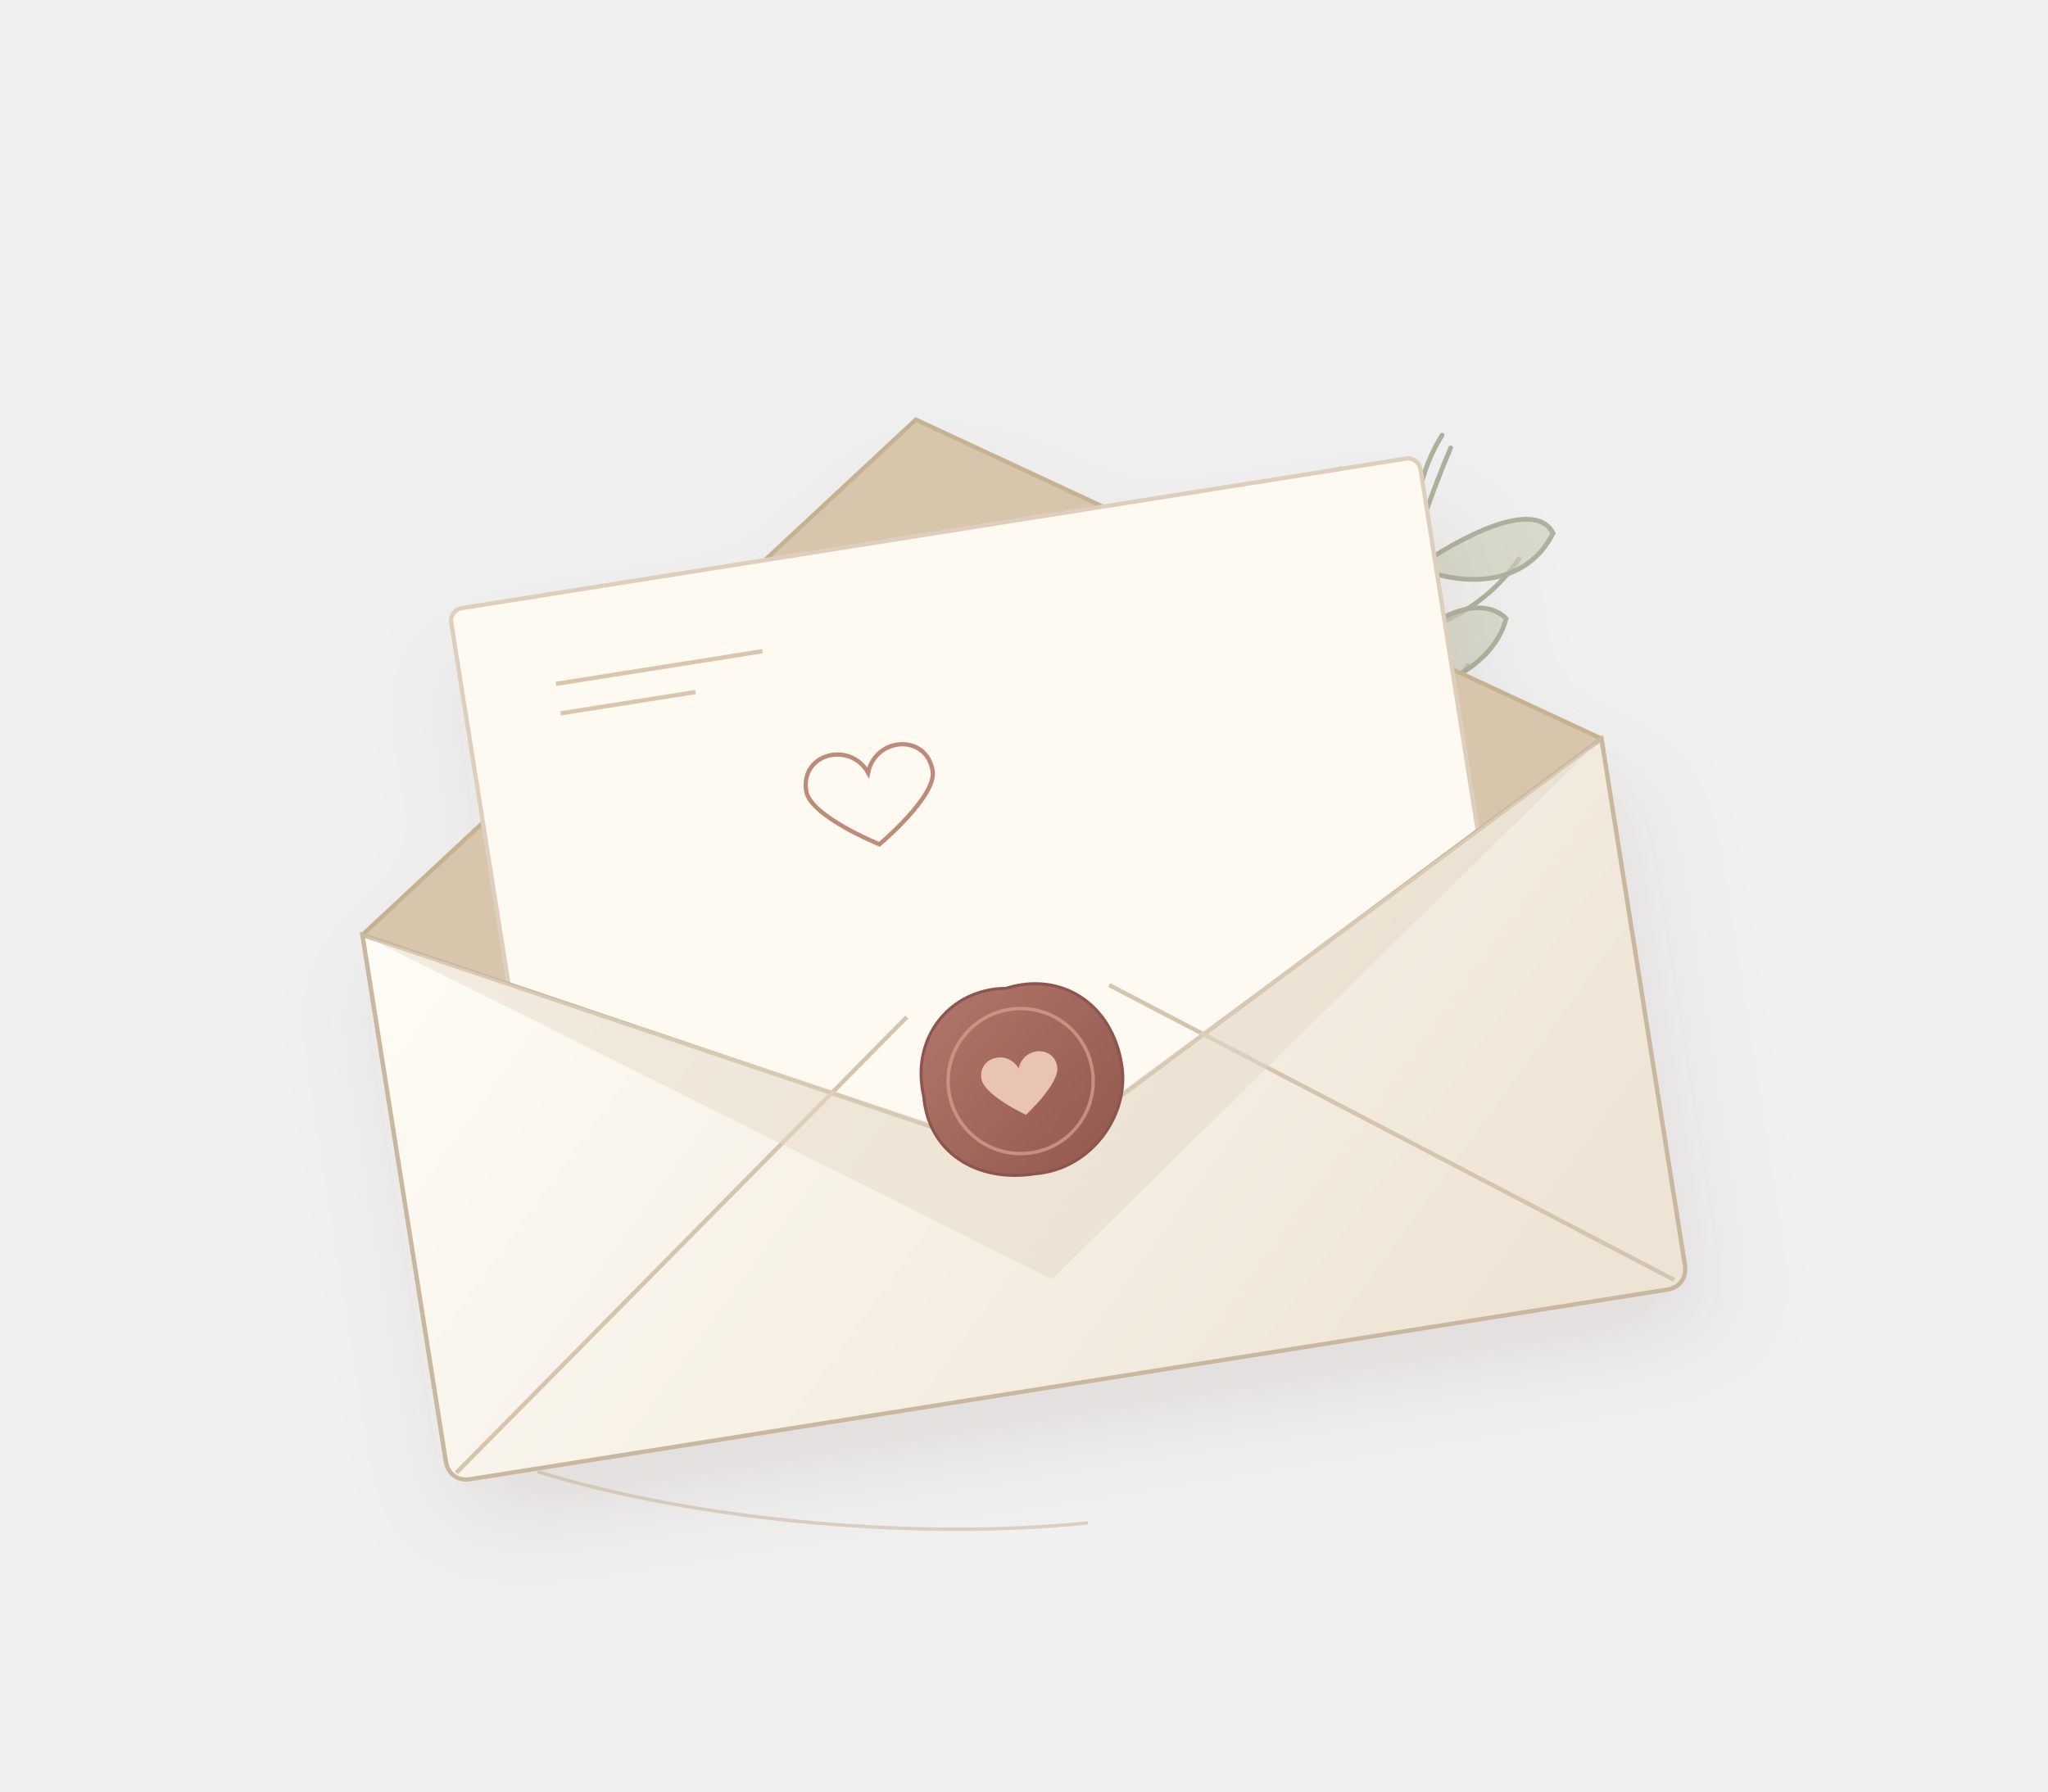
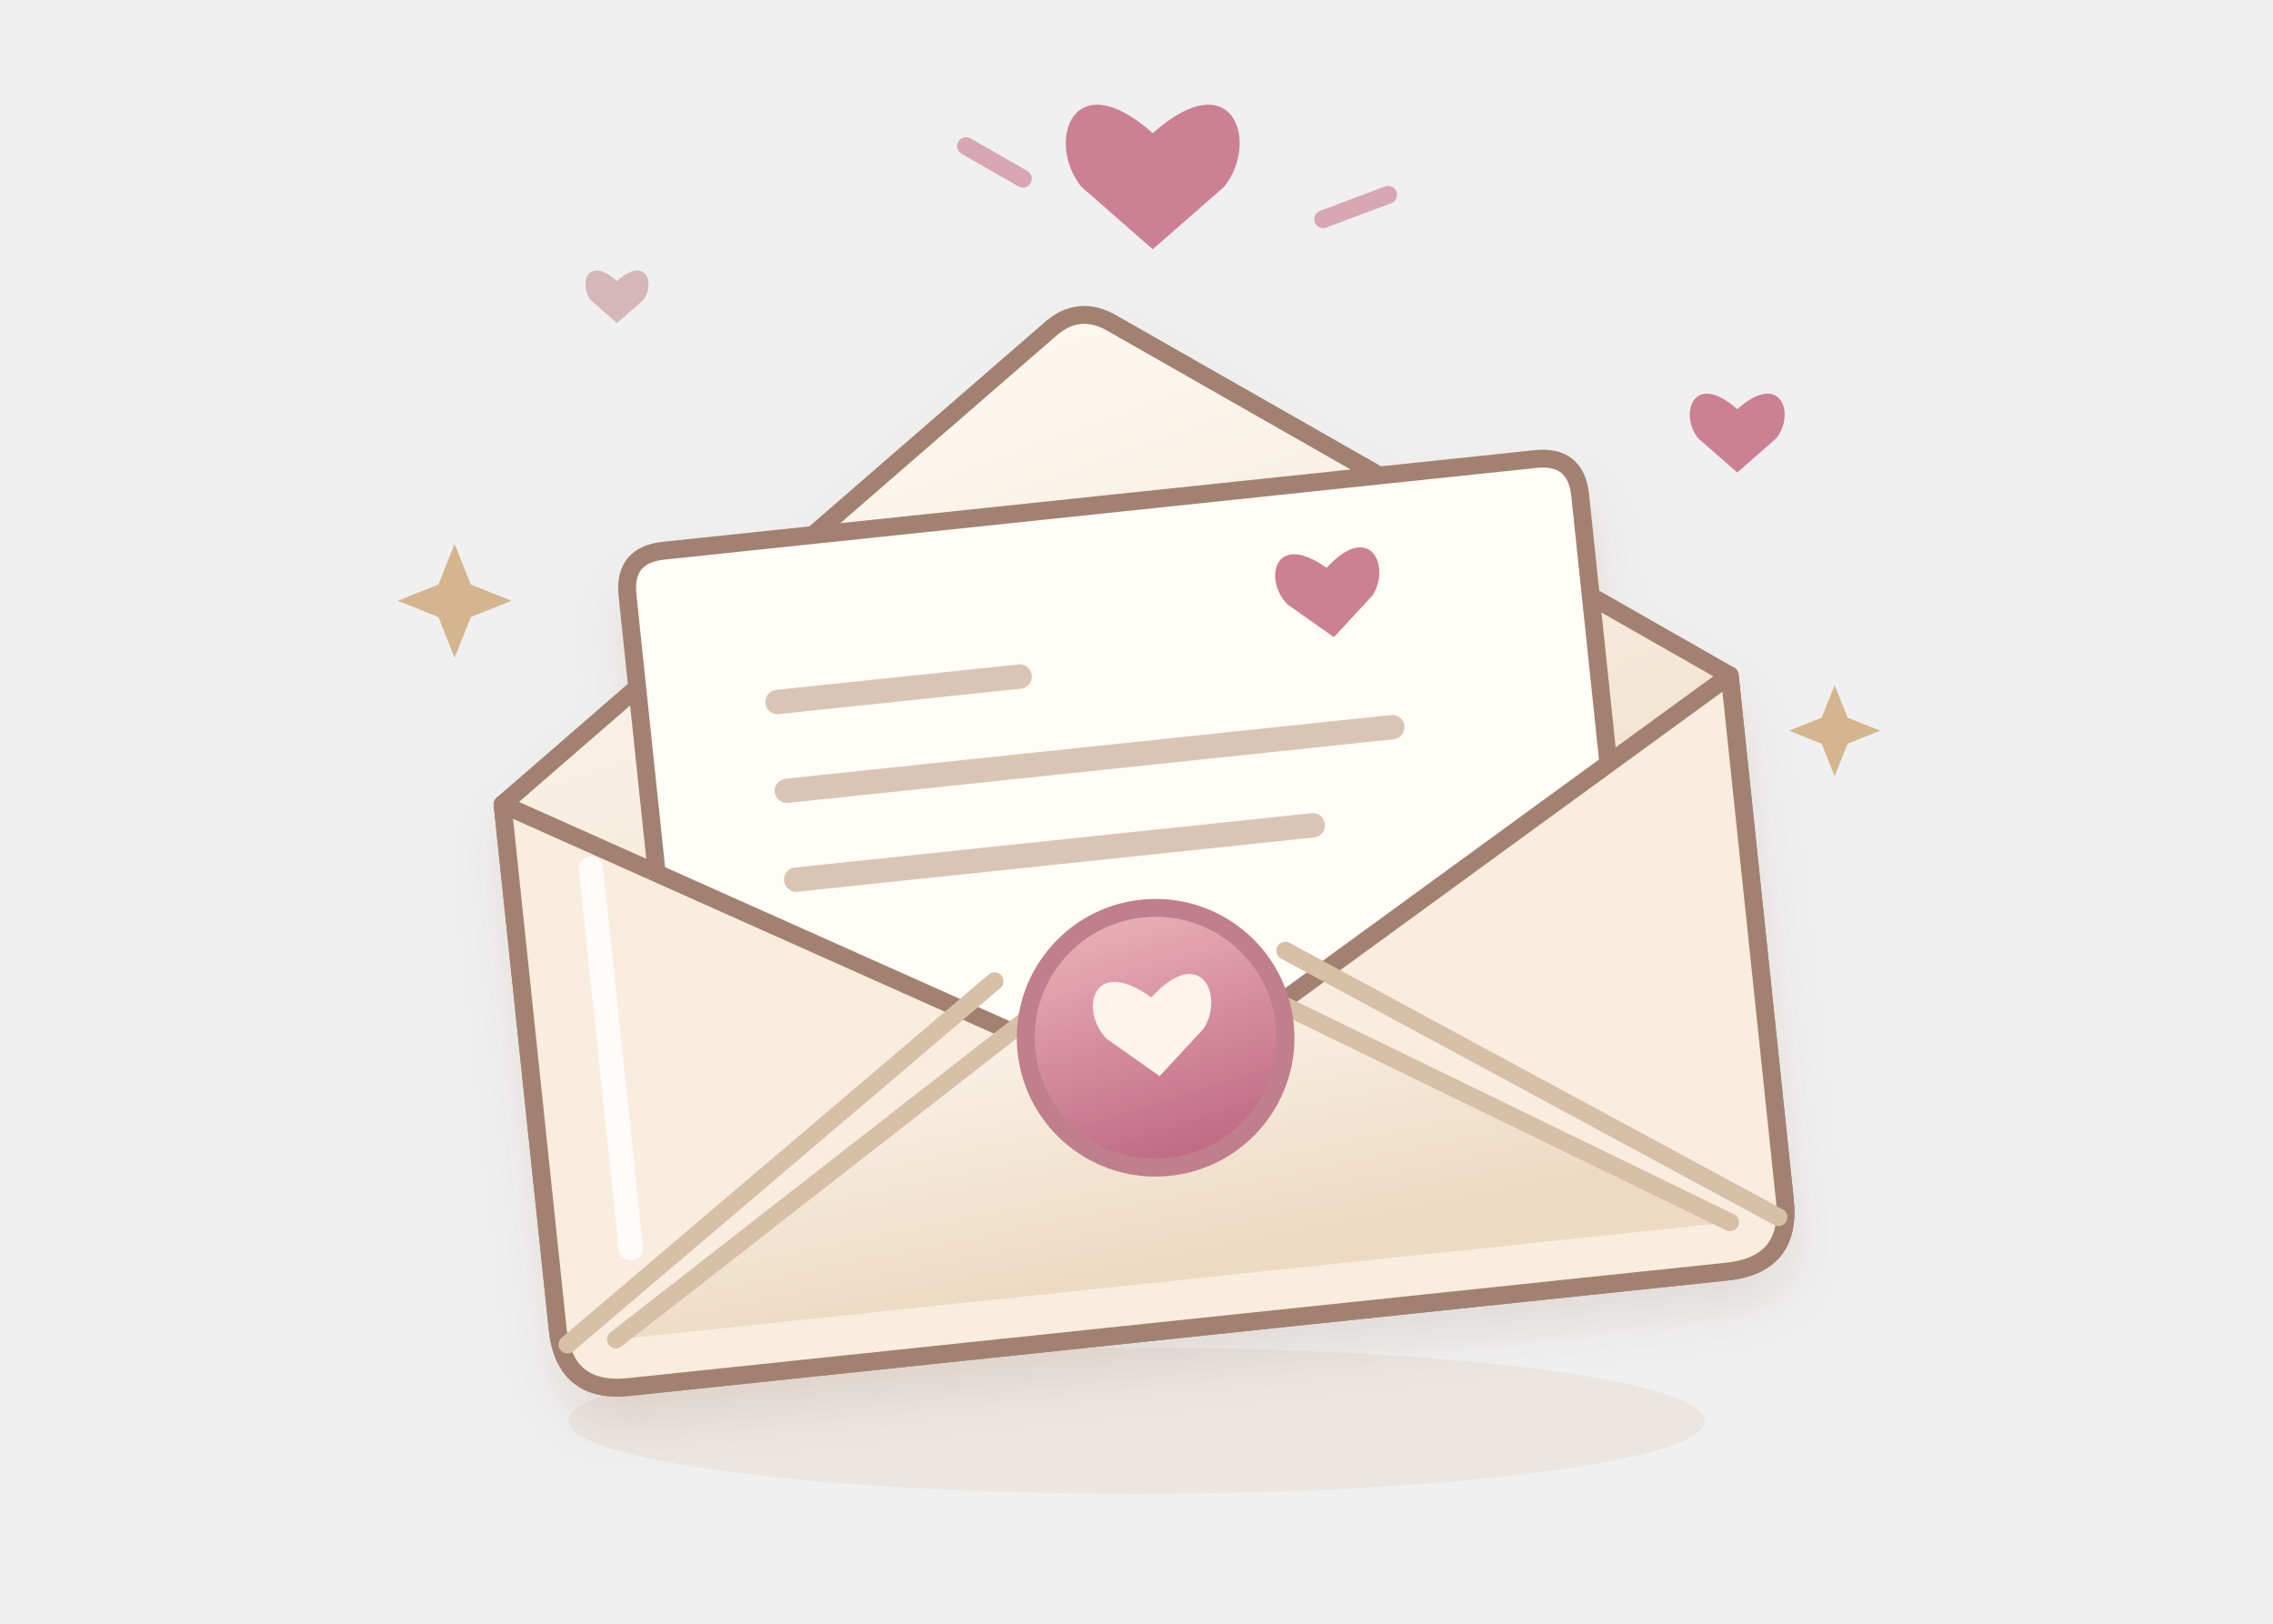
- <svg xmlns="http://www.w3.org/2000/svg" width="480" height="420" viewBox="0 0 480 420" fill="none">
+ <svg xmlns="http://www.w3.org/2000/svg" viewBox="0 0 280 200" fill="none" role="img" aria-labelledby="title">
  <defs>
-     <filter id="shadow" x="-25%" y="-30%" width="160%" height="180%">
-       <feDropShadow dx="3" dy="12" stdDeviation="11" flood-color="#806b56" flood-opacity=".13" />
+     <linearGradient id="cream" x2="0.3" y2="1">
+       <stop stop-color="#FFFDF7" />
+       <stop offset="1" stop-color="#EEDAC3" />
+     </linearGradient>
+     <linearGradient id="rose" x2="0.2" y2="1">
+       <stop stop-color="#EDB5BC" />
+       <stop offset="1" stop-color="#C16D86" />
+     </linearGradient>
+     <linearGradient id="gold" x2="0.2" y2="1">
+       <stop stop-color="#F7D998" />
+       <stop offset="1" stop-color="#DEAF73" />
+     </linearGradient>
+     <linearGradient id="sage" x2="0.3" y2="1">
+       <stop stop-color="#C7D9B6" />
+       <stop offset="1" stop-color="#95B199" />
+     </linearGradient>
+     <linearGradient id="night" x2="0.3" y2="1">
+       <stop stop-color="#9CA9B6" />
+       <stop offset="1" stop-color="#6D778E" />
+     </linearGradient>
+     <filter id="shadow" x="-30%" y="-30%" width="160%" height="180%">
+       <feDropShadow dx="0" dy="4" stdDeviation="3" flood-color="#9D7E68" flood-opacity=".15" />
    </filter>
-     <linearGradient id="paper" x1="130" y1="150" x2="330" y2="350" gradientUnits="userSpaceOnUse">
-       <stop stop-color="#fffdf7" />
-       <stop offset="1" stop-color="#eee4d5" />
-     </linearGradient>
-     <linearGradient id="seal" x1="215" y1="230" x2="260" y2="280" gradientUnits="userSpaceOnUse">
-       <stop stop-color="#b2776c" />
-       <stop offset="1" stop-color="#90574d" />
-     </linearGradient>
  </defs>
-   <g opacity=".7" stroke="#92957a" stroke-width="1.1" stroke-linecap="round">
-     <path d="M291 215c30-33 32-70 49-110m-34 88c-7-17-2-29 1-35m6 18c17-3 27-13 31-20m-25 5c-7-15-4-28-1-36m7 24c14-1 25-9 31-18m-22 1c-4-11-1-22 4-30" />
-     <path d="M307 158c-14-10-15-23-10-28 10 2 15 17 10 28Zm5 18c19-17 33-15 36-9-7 12-23 14-36 9Zm7-14c17-21 29-22 34-17-3 12-20 20-34 17Zm1-18c-12-15-13-29-6-34 9 7 10 22 6 34Zm12-11c18-12 29-14 32-8-6 12-20 13-32 8Z" fill="#bdc0a3" fill-opacity=".65" />
+   <g stroke="#A38170" stroke-width="2.2" stroke-linecap="round" stroke-linejoin="round">
+     <ellipse cx="140" cy="175" rx="70" ry="9" fill="#D9C6AF" opacity=".22" stroke="none" />
+     <path transform="translate(56 74) scale(1)" d="M0-7 2-2 7 0 2 2 0 7-2 2-7 0-2-2Z" fill="#D4B58D" stroke="none" />
+     <path transform="translate(226 90) scale(0.8)" d="M0-7 2-2 7 0 2 2 0 7-2 2-7 0-2-2Z" fill="#D4B58D" stroke="none" />
+     <path transform="translate(214 48) scale(0.6)" d="M0 4C-9-4-12 5-8 10L0 17 8 10C12 5 9-4 0 4Z" fill="#CC8094" stroke="none" />
+     <path transform="translate(76 33) scale(0.4)" d="M0 4C-9-4-12 5-8 10L0 17 8 10C12 5 9-4 0 4Z" fill="#D5B6B9" stroke="none" />
+     <g filter="url(#shadow)" transform="rotate(-6 140 115)">
+       <path d="M64 91 137 40Q141 37 145 40L216 91V156Q216 164 208 164H72Q64 164 64 156Z" fill="url(#cream)" />
+       <path d="M82 67Q82 62 87 62H195Q200 62 200 67V133H82Z" fill="#FFFDF8" />
+       <path d="M99 82H129M99 93H174M99 104H163" stroke="#DAC5B5" stroke-width="3" />
+       <path transform="translate(168 70) scale(0.66)" d="M0 4C-9-4-12 5-8 10L0 17 8 10C12 5 9-4 0 4Z" fill="#CC8094" stroke="none" />
+       <path d="M64 91 140 135 216 91V156Q216 164 208 164H72Q64 164 64 156Z" fill="#F8EDDF" />
+       <path d="M65 158 122 119M215 158 158 119" stroke="#D7BFA8" />
+       <path d="M71 158 140 115 209 158" fill="url(#cream)" stroke="#D7BFA8" />
+       <circle cx="141" cy="128" r="16" fill="url(#rose)" stroke="#BF7F8D" />
+       <path transform="translate(141 120) scale(0.75)" d="M0 4C-9-4-12 5-8 10L0 17 8 10C12 5 9-4 0 4Z" fill="#FFF5EE" stroke="none" />
+       <path d="M74 100V147" stroke="white" stroke-width="3" opacity=".8" />
+     </g>
+     <path transform="translate(142 12) scale(1.1)" d="M0 4C-9-4-12 5-8 10L0 17 8 10C12 5 9-4 0 4Z" fill="#CC8094" stroke="none" />
+     <path d="m126 22-7-4m44 9 8-3" stroke="#D8A7B3" />
  </g>
-   <g transform="rotate(-9 235 246)" filter="url(#shadow)">
-     <path d="m91 196 147-99 147 99v125H91V196Z" fill="#d7c5ac" stroke="#c6b292" stroke-width="1" />
-     <rect x="123" y="124" width="230" height="181" rx="3" fill="#fffaf1" stroke="#ddcfbc" />
-     <path d="M145 145h49m-49 7h32" stroke="#d9c6ad" stroke-width="1" />
-     <path d="M214 177c-3-8-15-7-15 2 0 6 15 15 15 15s15-9 15-15c0-9-12-10-15-2Z" stroke="#bd8b7b" stroke-width="1" />
-     <path d="M91 196v125c0 3 2 5 5 5h284c3 0 5-2 5-5V196L238 273 91 196Z" fill="url(#paper)" stroke="#c9b89f" stroke-width="1" />
-     <path d="m93 324 121-89m168 89-120-89" stroke="#d5c5af" stroke-width="1" />
-     <path d="m91 196 147 105 147-105-147 76L91 196Z" fill="#e5d9c7" opacity=".5" />
-     <path d="M238 232c13-2 24 7 24 22 0 12-11 23-24 22-14 0-24-9-23-22-1-14 10-24 23-22Z" fill="url(#seal)" stroke="#8d554d" stroke-width=".7" />
-     <circle cx="238" cy="254" r="17" stroke="#d8a394" stroke-width=".8" opacity=".7" />
-     <path d="M238 251c-2-5-9-4-9 1 0 4 9 10 9 10s9-6 9-10c0-5-7-6-9-1Z" fill="#eac4b2" />
-   </g>
-   <path d="M126 345c39 12 91 16 129 12" stroke="#c1ae94" stroke-width=".8" opacity=".5" />
</svg>
